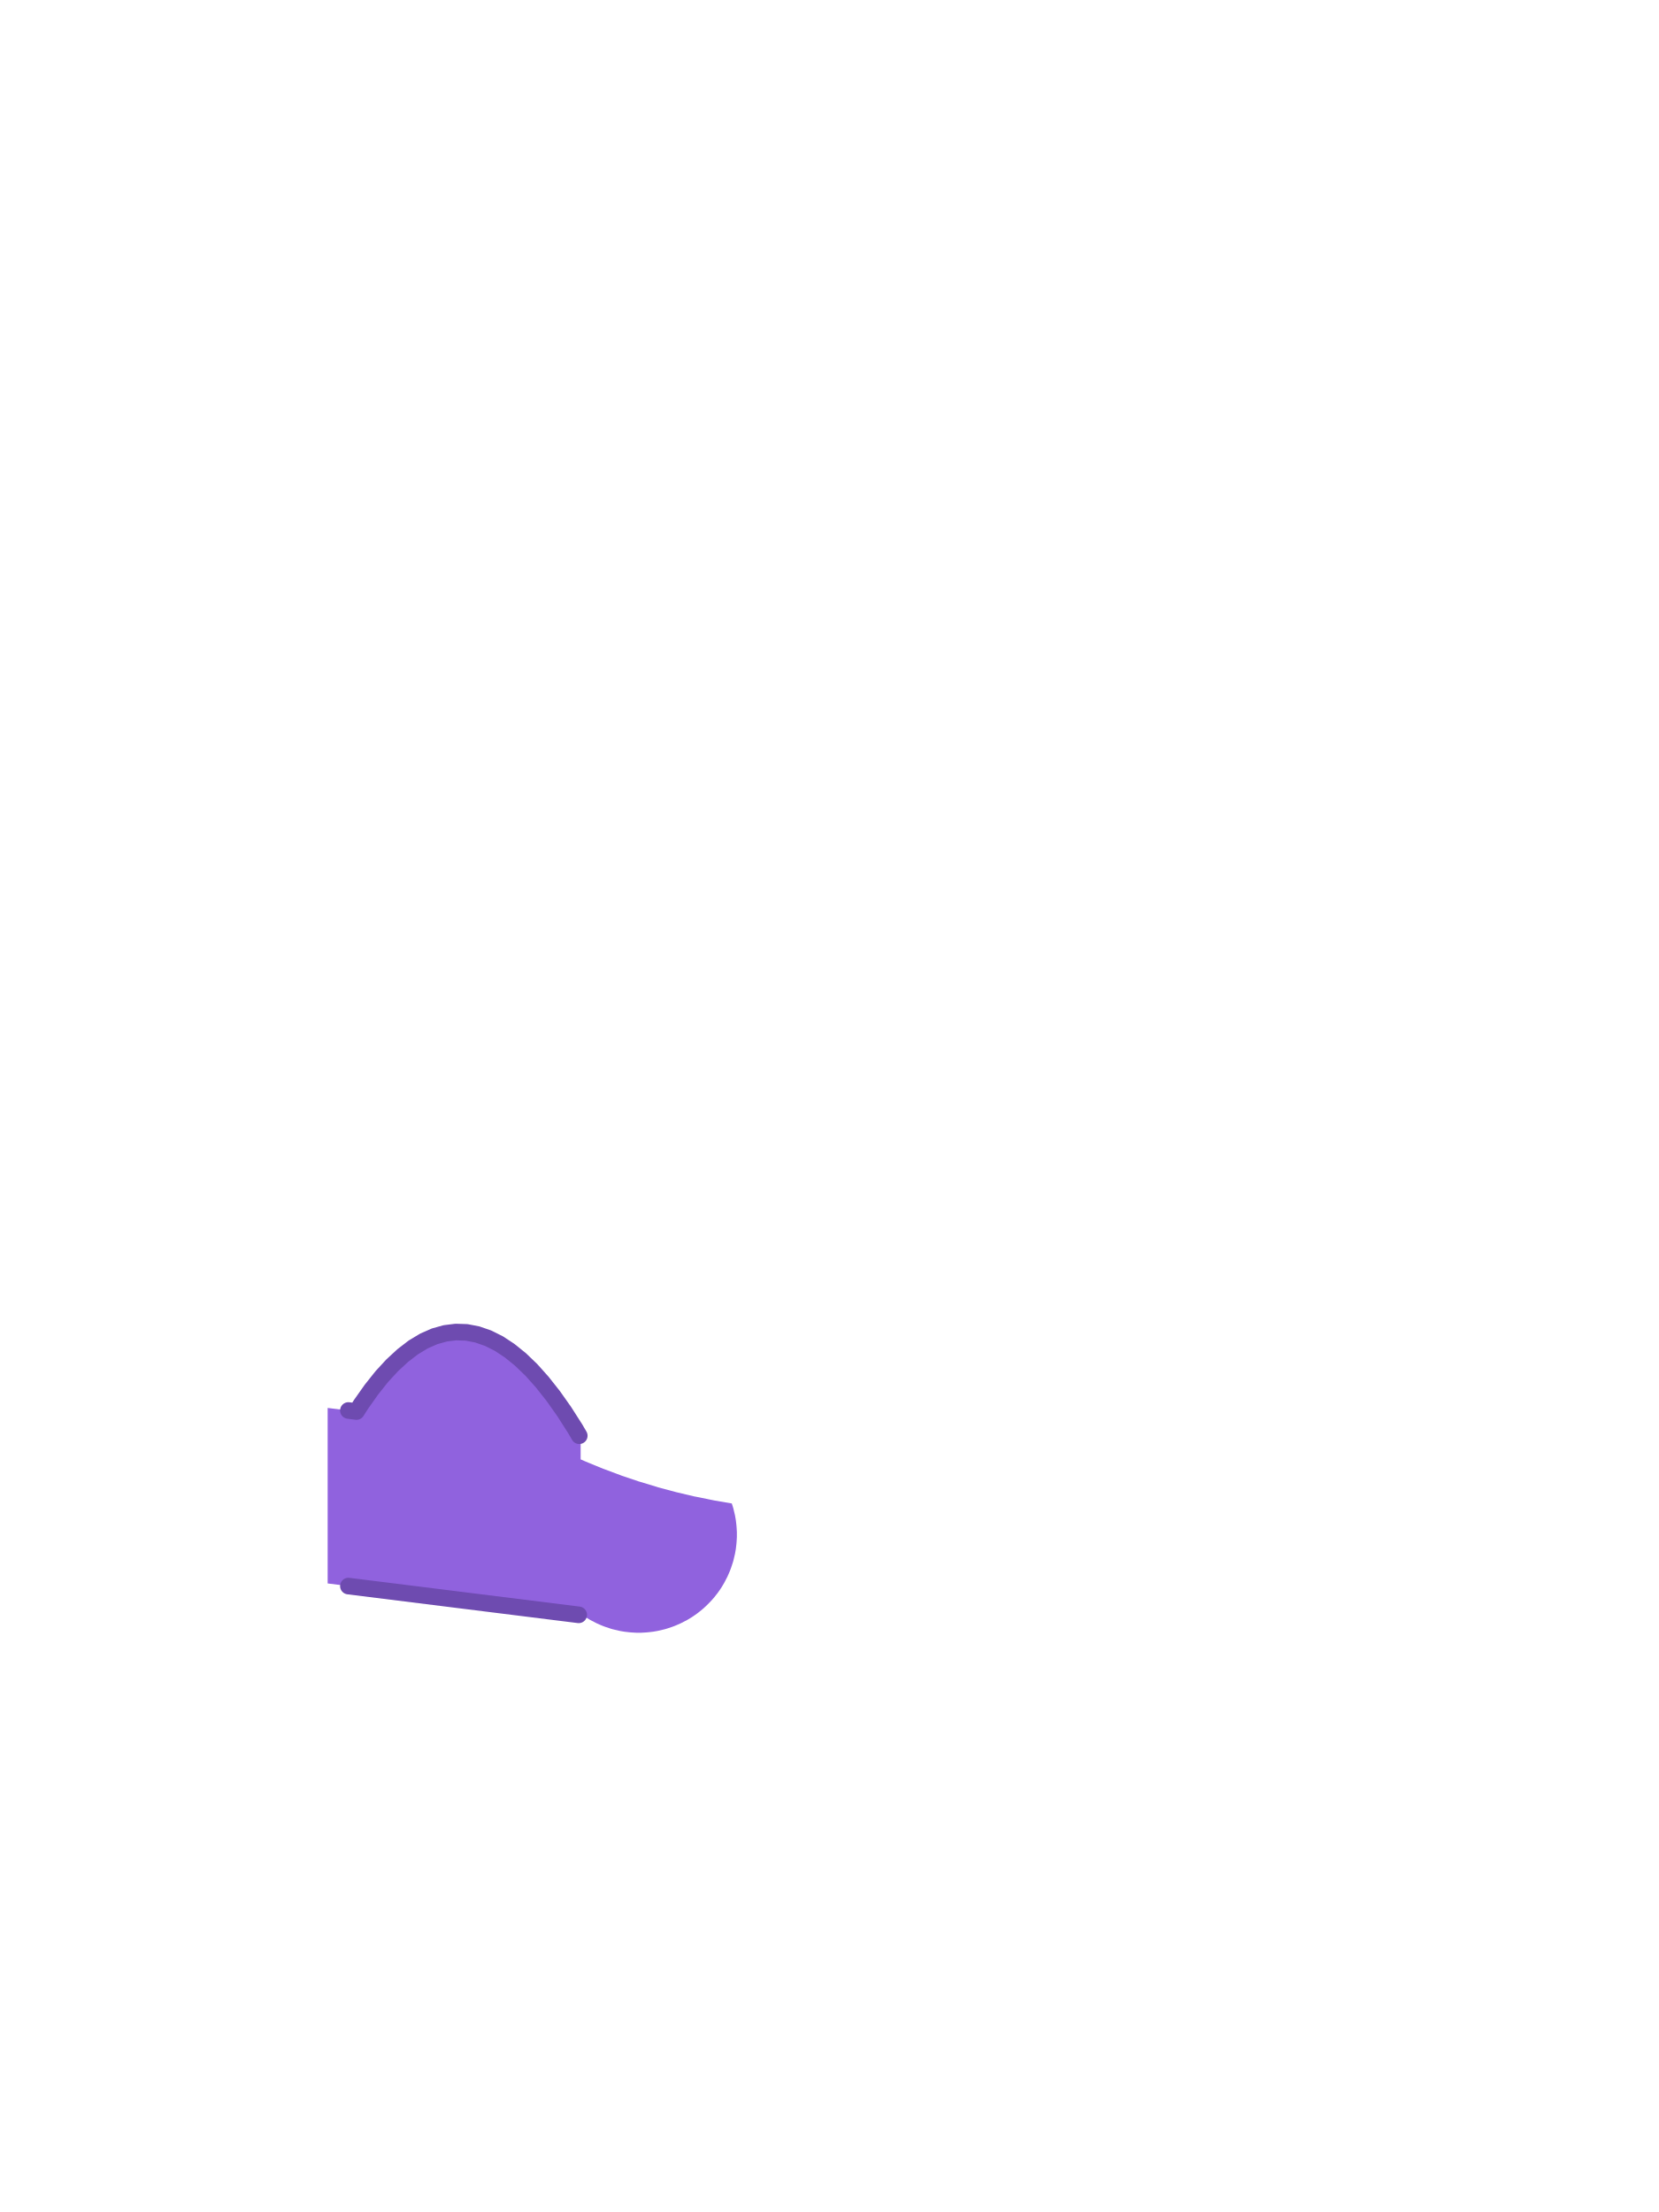
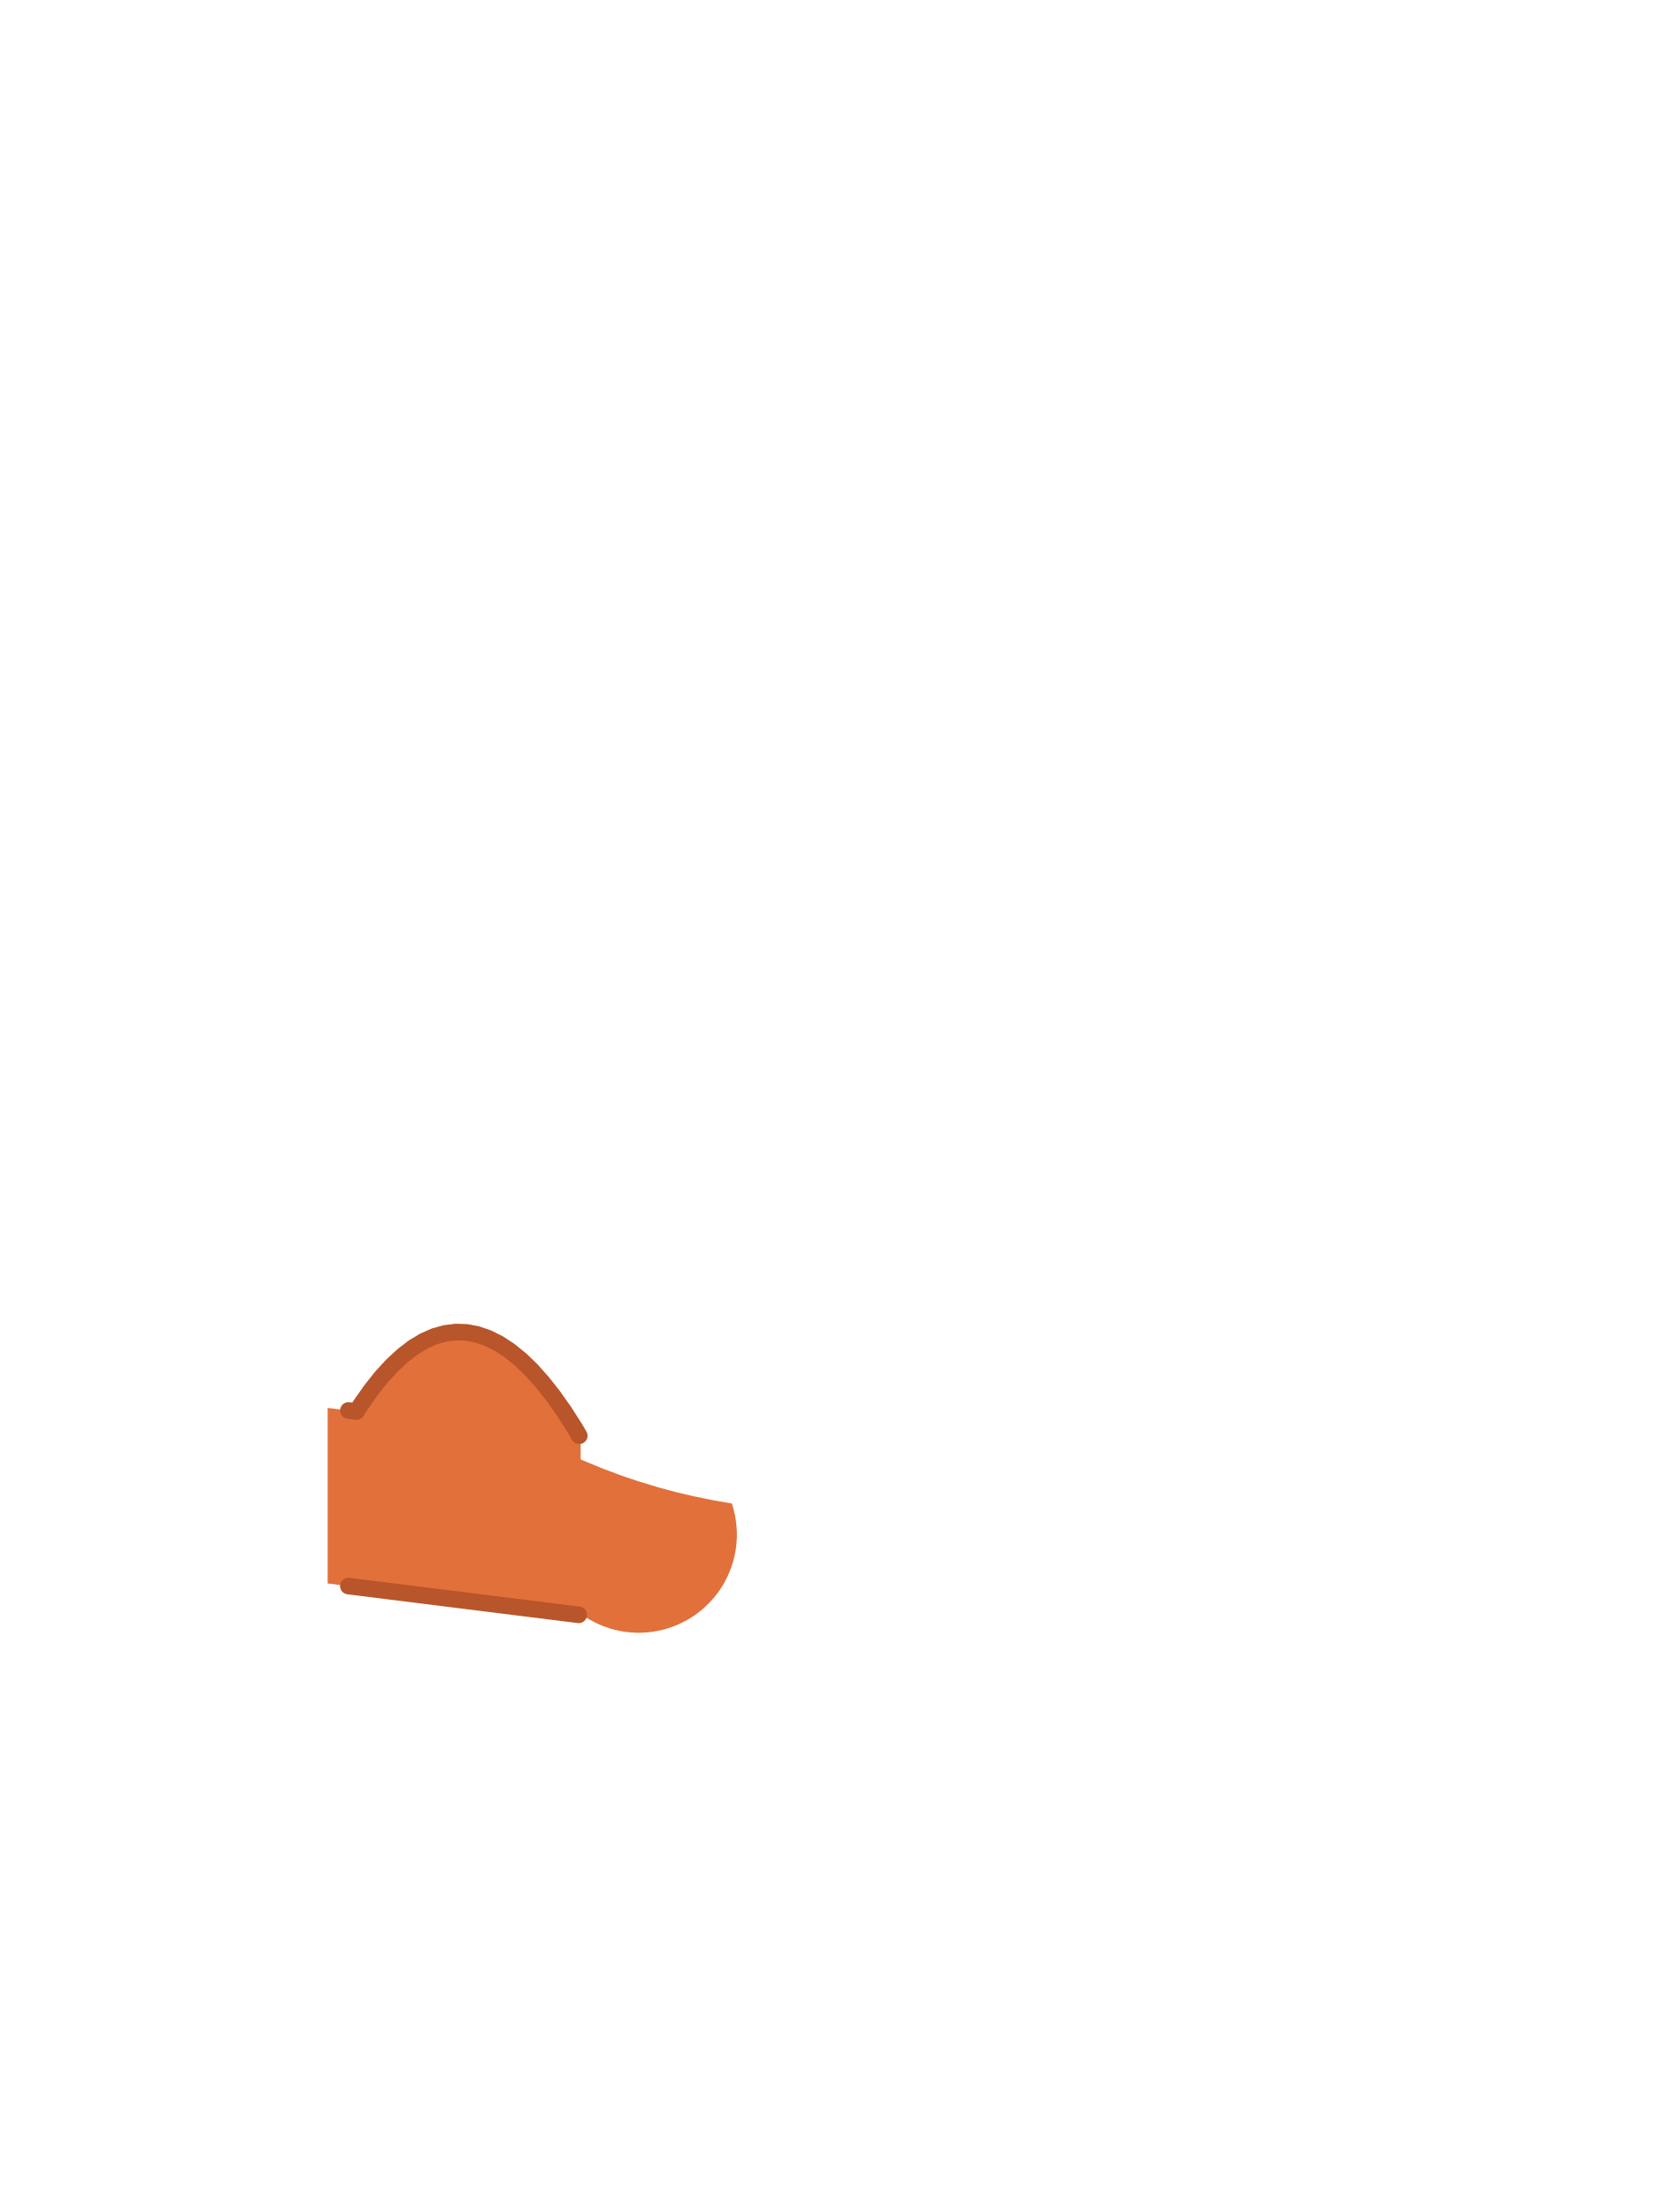
<svg xmlns="http://www.w3.org/2000/svg" viewBox="0 0 240 320">
-   <path d="M 78.45 199.95 L 76.88 198.19 L 75.30 196.67 L 73.73 195.40 L 72.17 194.37 L 70.61 193.59 L 69.05 193.05 L 67.50 192.75 L 65.95 192.70 L 64.41 192.89 L 62.87 193.32 L 61.33 194.00 L 59.80 194.92 L 58.28 196.09 L 56.75 197.50 L 55.23 199.15 L 53.72 201.05 L 52.21 203.19 L 51.57 204.20 L 47.40 203.68 L 47.40 229.07 L 84.34 233.69 L 84.51 233.81 L 84.80 234.00 L 85.10 234.18 L 85.40 234.36 L 85.71 234.52 L 86.02 234.68 L 86.33 234.84 L 86.65 234.98 L 86.97 235.12 L 87.29 235.25 L 87.62 235.37 L 87.95 235.48 L 88.28 235.59 L 88.61 235.69 L 88.95 235.77 L 89.29 235.85 L 89.63 235.93 L 89.97 235.99 L 90.32 236.05 L 90.66 236.09 L 91.01 236.13 L 91.36 236.16 L 91.70 236.18 L 92.05 236.20 L 92.40 236.20 L 92.75 236.20 L 93.10 236.18 L 93.44 236.16 L 93.79 236.13 L 94.14 236.09 L 94.48 236.05 L 94.83 235.99 L 95.17 235.93 L 95.51 235.85 L 95.85 235.77 L 96.19 235.69 L 96.52 235.59 L 96.85 235.48 L 97.18 235.37 L 97.51 235.25 L 97.83 235.12 L 98.15 234.98 L 98.47 234.84 L 98.78 234.68 L 99.09 234.52 L 99.40 234.36 L 99.70 234.18 L 100.00 234.00 L 100.29 233.81 L 100.58 233.61 L 100.86 233.41 L 101.14 233.19 L 101.41 232.98 L 101.68 232.75 L 101.94 232.52 L 102.19 232.28 L 102.44 232.04 L 102.68 231.79 L 102.92 231.54 L 103.15 231.28 L 103.38 231.01 L 103.59 230.74 L 103.81 230.46 L 104.01 230.18 L 104.21 229.89 L 104.40 229.60 L 104.58 229.30 L 104.76 229.00 L 104.92 228.69 L 105.08 228.38 L 105.24 228.07 L 105.38 227.75 L 105.52 227.43 L 105.65 227.11 L 105.77 226.78 L 105.88 226.45 L 105.99 226.12 L 106.09 225.79 L 106.17 225.45 L 106.25 225.11 L 106.33 224.77 L 106.39 224.43 L 106.45 224.08 L 106.49 223.74 L 106.53 223.39 L 106.56 223.04 L 106.58 222.70 L 106.60 222.35 L 106.60 222.00 L 106.60 221.65 L 106.58 221.30 L 106.56 220.96 L 106.53 220.61 L 106.49 220.26 L 106.45 219.92 L 106.39 219.57 L 106.33 219.23 L 106.25 218.89 L 106.17 218.55 L 106.09 218.21 L 105.99 217.88 L 105.88 217.55 L 105.87 217.50 L 103.30 217.06 L 103.26 217.05 L 100.56 216.50 L 100.52 216.50 L 97.85 215.87 L 97.81 215.86 L 95.16 215.15 L 95.12 215.13 L 92.51 214.34 L 92.46 214.33 L 89.88 213.46 L 89.84 213.44 L 87.30 212.49 L 87.26 212.48 L 84.75 211.45 L 84.71 211.43 L 84.00 211.12 L 84.00 208.05 L 83.21 206.69 L 81.62 204.20 L 80.03 201.95 Z" fill="#9062DE" />
-   <path d="M 78.45 199.95 L 76.88 198.19 L 75.30 196.67 L 73.73 195.40 L 72.17 194.37 L 70.61 193.59 L 69.05 193.05 L 67.50 192.75 L 65.95 192.70 L 64.41 192.89 L 62.87 193.32 L 61.33 194.00 L 59.80 194.92 L 58.28 196.09 L 56.75 197.50 L 55.23 199.15 L 53.72 201.05 L 52.21 203.19 L 51.57 204.20 L 50.40 204.05 M 50.40 229.45 L 83.72 233.61 M 83.80 207.70 L 83.21 206.69 L 81.62 204.20 L 80.03 201.95 L 78.45 199.95" fill="none" stroke="#6E4BB0" stroke-width="2.4" stroke-linecap="round" stroke-linejoin="round" />
+   <path d="M 78.45 199.95 L 76.88 198.19 L 75.30 196.67 L 73.73 195.40 L 72.17 194.37 L 70.61 193.59 L 69.05 193.05 L 67.50 192.75 L 65.95 192.70 L 64.41 192.89 L 62.87 193.32 L 61.33 194.00 L 59.80 194.92 L 58.28 196.09 L 56.75 197.50 L 55.23 199.15 L 53.72 201.05 L 52.21 203.19 L 51.57 204.20 L 47.40 203.68 L 47.40 229.07 L 84.34 233.69 L 84.51 233.81 L 84.80 234.00 L 85.10 234.18 L 85.40 234.36 L 85.71 234.52 L 86.02 234.68 L 86.33 234.84 L 86.65 234.98 L 86.97 235.12 L 87.29 235.25 L 87.62 235.37 L 87.95 235.48 L 88.28 235.59 L 88.61 235.69 L 88.95 235.77 L 89.29 235.85 L 89.63 235.93 L 89.97 235.99 L 90.32 236.05 L 90.66 236.09 L 91.01 236.13 L 91.36 236.16 L 91.70 236.18 L 92.05 236.20 L 92.40 236.20 L 92.75 236.20 L 93.10 236.18 L 93.44 236.16 L 93.79 236.13 L 94.14 236.09 L 94.48 236.05 L 94.83 235.99 L 95.17 235.93 L 95.51 235.85 L 95.85 235.77 L 96.19 235.69 L 96.52 235.59 L 96.85 235.48 L 97.18 235.37 L 97.51 235.25 L 97.83 235.12 L 98.15 234.98 L 98.47 234.84 L 98.78 234.68 L 99.09 234.52 L 99.40 234.36 L 99.70 234.18 L 100.00 234.00 L 100.29 233.81 L 100.58 233.61 L 100.86 233.41 L 101.14 233.19 L 101.41 232.98 L 101.68 232.75 L 101.94 232.52 L 102.19 232.28 L 102.44 232.04 L 102.68 231.79 L 102.92 231.54 L 103.15 231.28 L 103.38 231.01 L 103.59 230.74 L 103.81 230.46 L 104.01 230.18 L 104.21 229.89 L 104.40 229.60 L 104.58 229.30 L 104.76 229.00 L 104.92 228.69 L 105.08 228.38 L 105.24 228.07 L 105.38 227.75 L 105.52 227.43 L 105.65 227.11 L 105.77 226.78 L 105.88 226.45 L 105.99 226.12 L 106.09 225.79 L 106.17 225.45 L 106.25 225.11 L 106.33 224.77 L 106.39 224.43 L 106.45 224.08 L 106.49 223.74 L 106.53 223.39 L 106.56 223.04 L 106.58 222.70 L 106.60 222.35 L 106.60 222.00 L 106.60 221.65 L 106.58 221.30 L 106.56 220.96 L 106.53 220.61 L 106.49 220.26 L 106.45 219.92 L 106.39 219.57 L 106.33 219.23 L 106.25 218.89 L 106.17 218.55 L 106.09 218.21 L 105.99 217.88 L 105.88 217.55 L 105.87 217.50 L 103.30 217.06 L 103.26 217.05 L 100.56 216.50 L 100.52 216.50 L 97.85 215.87 L 97.81 215.86 L 95.16 215.15 L 95.12 215.13 L 92.51 214.34 L 92.46 214.33 L 89.88 213.46 L 89.84 213.44 L 87.30 212.49 L 87.26 212.48 L 84.75 211.45 L 84.71 211.43 L 84.00 211.12 L 84.00 208.05 L 83.21 206.69 L 81.62 204.20 L 80.03 201.95 Z" fill="#E2703A" />
+   <path d="M 78.45 199.95 L 76.88 198.19 L 75.30 196.67 L 73.73 195.40 L 72.17 194.37 L 70.61 193.59 L 69.05 193.05 L 67.50 192.75 L 65.95 192.70 L 64.41 192.89 L 62.87 193.32 L 61.33 194.00 L 59.80 194.92 L 58.28 196.09 L 56.75 197.50 L 55.23 199.15 L 53.72 201.05 L 52.21 203.19 L 51.57 204.20 L 50.40 204.05 M 50.40 229.45 L 83.72 233.61 M 83.80 207.70 L 83.21 206.69 L 81.62 204.20 L 80.03 201.95 L 78.45 199.95" fill="none" stroke="#B8552A" stroke-width="2.4" stroke-linecap="round" stroke-linejoin="round" />
</svg>
